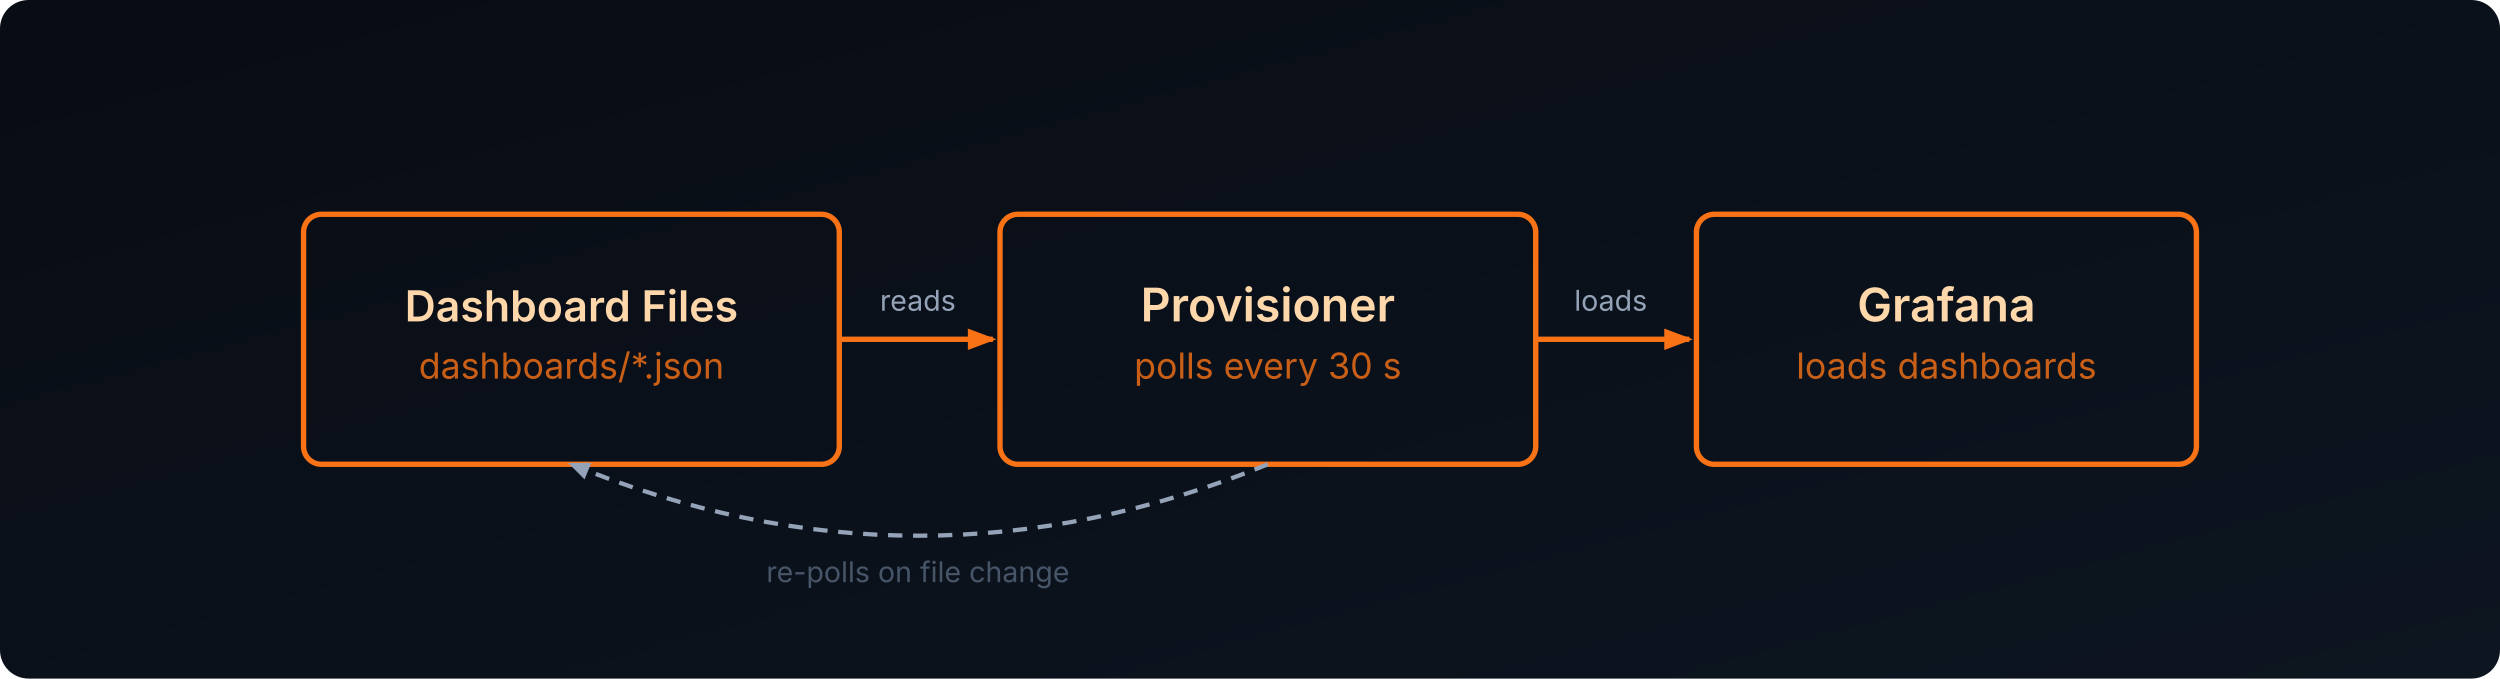
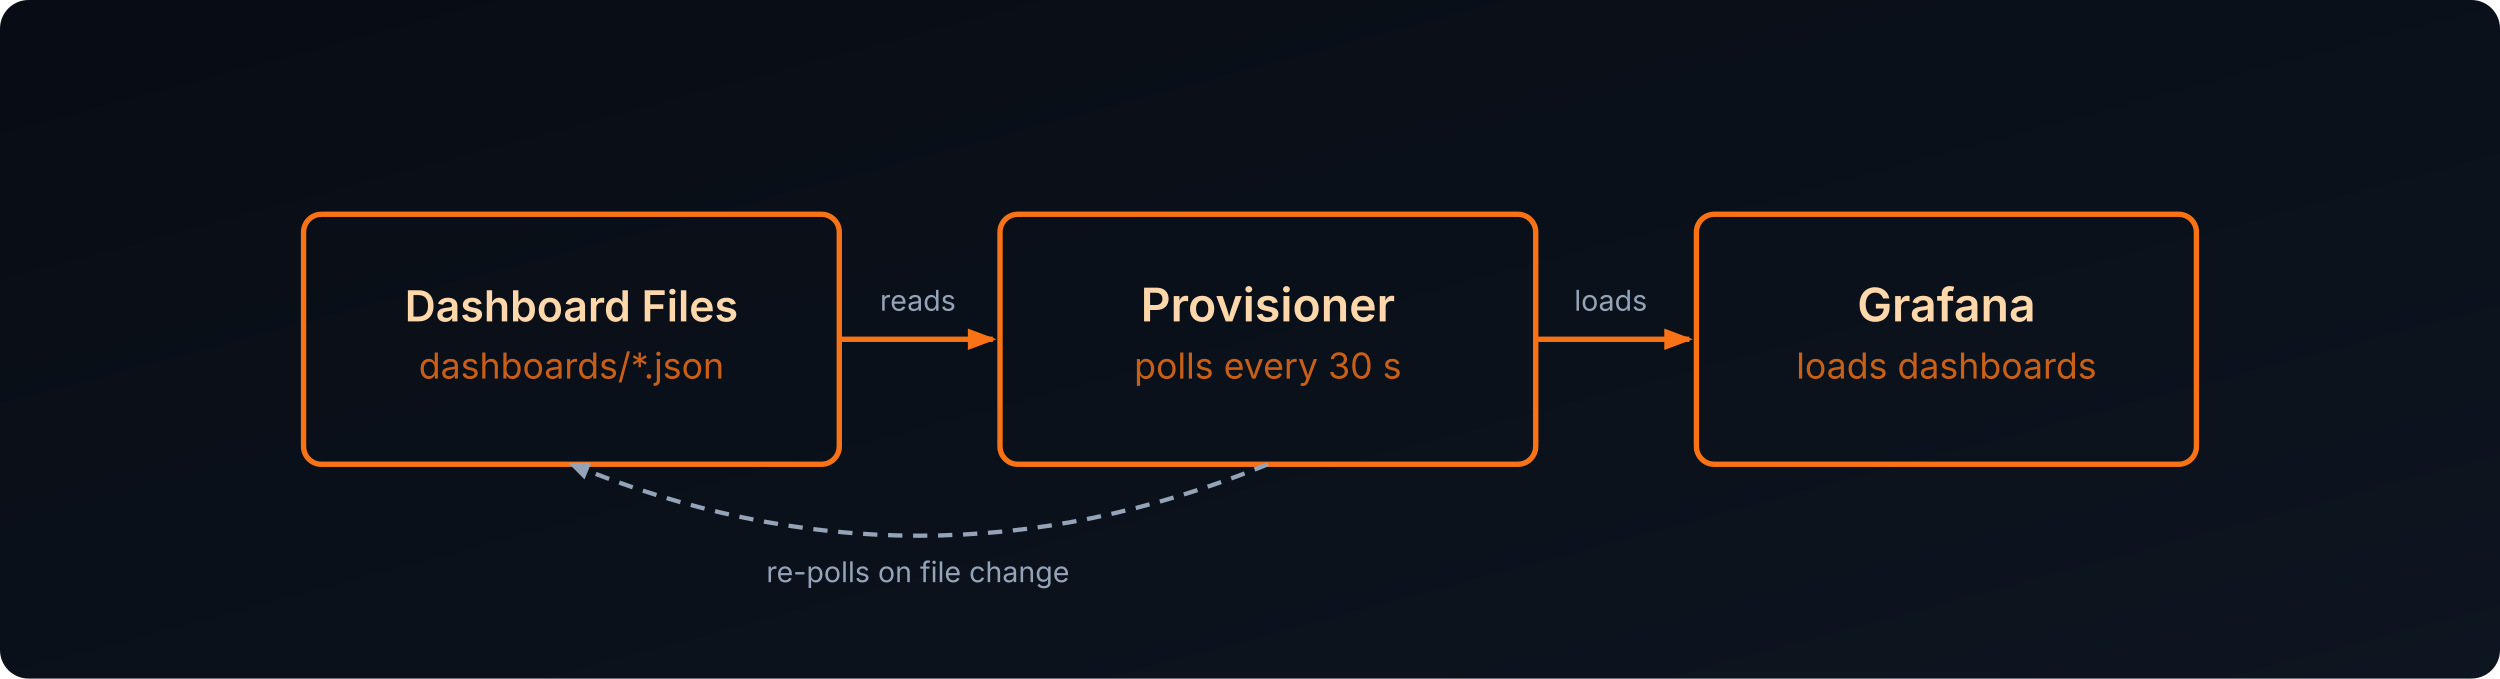
<svg xmlns="http://www.w3.org/2000/svg" viewBox="0 0 700 190" width="700" height="190" font-family="system-ui,-apple-system,BlinkMacSystemFont,'Segoe UI',sans-serif">
  <defs>
    <linearGradient id="bg" x1="0" y1="0" x2="1" y2="1">
      <stop offset="0%" stop-color="#080c14" />
      <stop offset="100%" stop-color="#0d1520" />
    </linearGradient>
    <marker id="arr-orange" markerWidth="8" markerHeight="6" refX="7" refY="3" orient="auto" markerUnits="userSpaceOnUse">
      <polygon points="0,0 8,3 0,6" fill="#f97316" />
    </marker>
    <marker id="arr-muted" markerWidth="6" markerHeight="5" refX="5" refY="2.5" orient="auto" markerUnits="userSpaceOnUse">
      <polygon points="0,0 6,2.5 0,5" fill="#94a3b8" />
    </marker>
  </defs>
  <rect width="700" height="190" fill="url(#bg)" rx="8" />
  <rect x="85" y="60" width="150" height="70" fill="none" stroke="#f97316" stroke-width="1.5" rx="5" />
  <text x="160" y="90" text-anchor="middle" font-size="12" font-weight="600" fill="#fed7aa">Dashboard Files</text>
  <text x="160" y="106" text-anchor="middle" font-size="10" fill="#f97316" opacity="0.8">dashboards/*.json</text>
  <line x1="235" y1="95" x2="278" y2="95" stroke="#f97316" stroke-width="1.5" marker-end="url(#arr-orange)" />
  <text x="257" y="87" text-anchor="middle" font-size="8" fill="#94a3b8">reads</text>
  <rect x="280" y="60" width="150" height="70" fill="none" stroke="#f97316" stroke-width="1.5" rx="5" />
  <text x="355" y="90" text-anchor="middle" font-size="13" font-weight="600" fill="#fed7aa">Provisioner</text>
  <text x="355" y="106" text-anchor="middle" font-size="10" fill="#f97316" opacity="0.8">polls every 30 s</text>
  <line x1="430" y1="95" x2="473" y2="95" stroke="#f97316" stroke-width="1.5" marker-end="url(#arr-orange)" />
  <text x="451" y="87" text-anchor="middle" font-size="8" fill="#94a3b8">loads</text>
  <rect x="475" y="60" width="140" height="70" fill="none" stroke="#f97316" stroke-width="1.5" rx="5" />
  <text x="545" y="90" text-anchor="middle" font-size="13" font-weight="600" fill="#fed7aa">Grafana</text>
  <text x="545" y="106" text-anchor="middle" font-size="10" fill="#f97316" opacity="0.8">loads dashboards</text>
  <path d="M 355,130 Q 257,170 160,130" fill="none" stroke="#94a3b8" stroke-width="1.2" stroke-dasharray="4,3" marker-end="url(#arr-muted)" />
-   <text x="257" y="163" text-anchor="middle" font-size="8" fill="#475569">re-polls on file change</text>
+   <text x="257" y="163" text-anchor="middle" font-size="8" fill="#94a3b8">re-polls on file change</text>
</svg>
